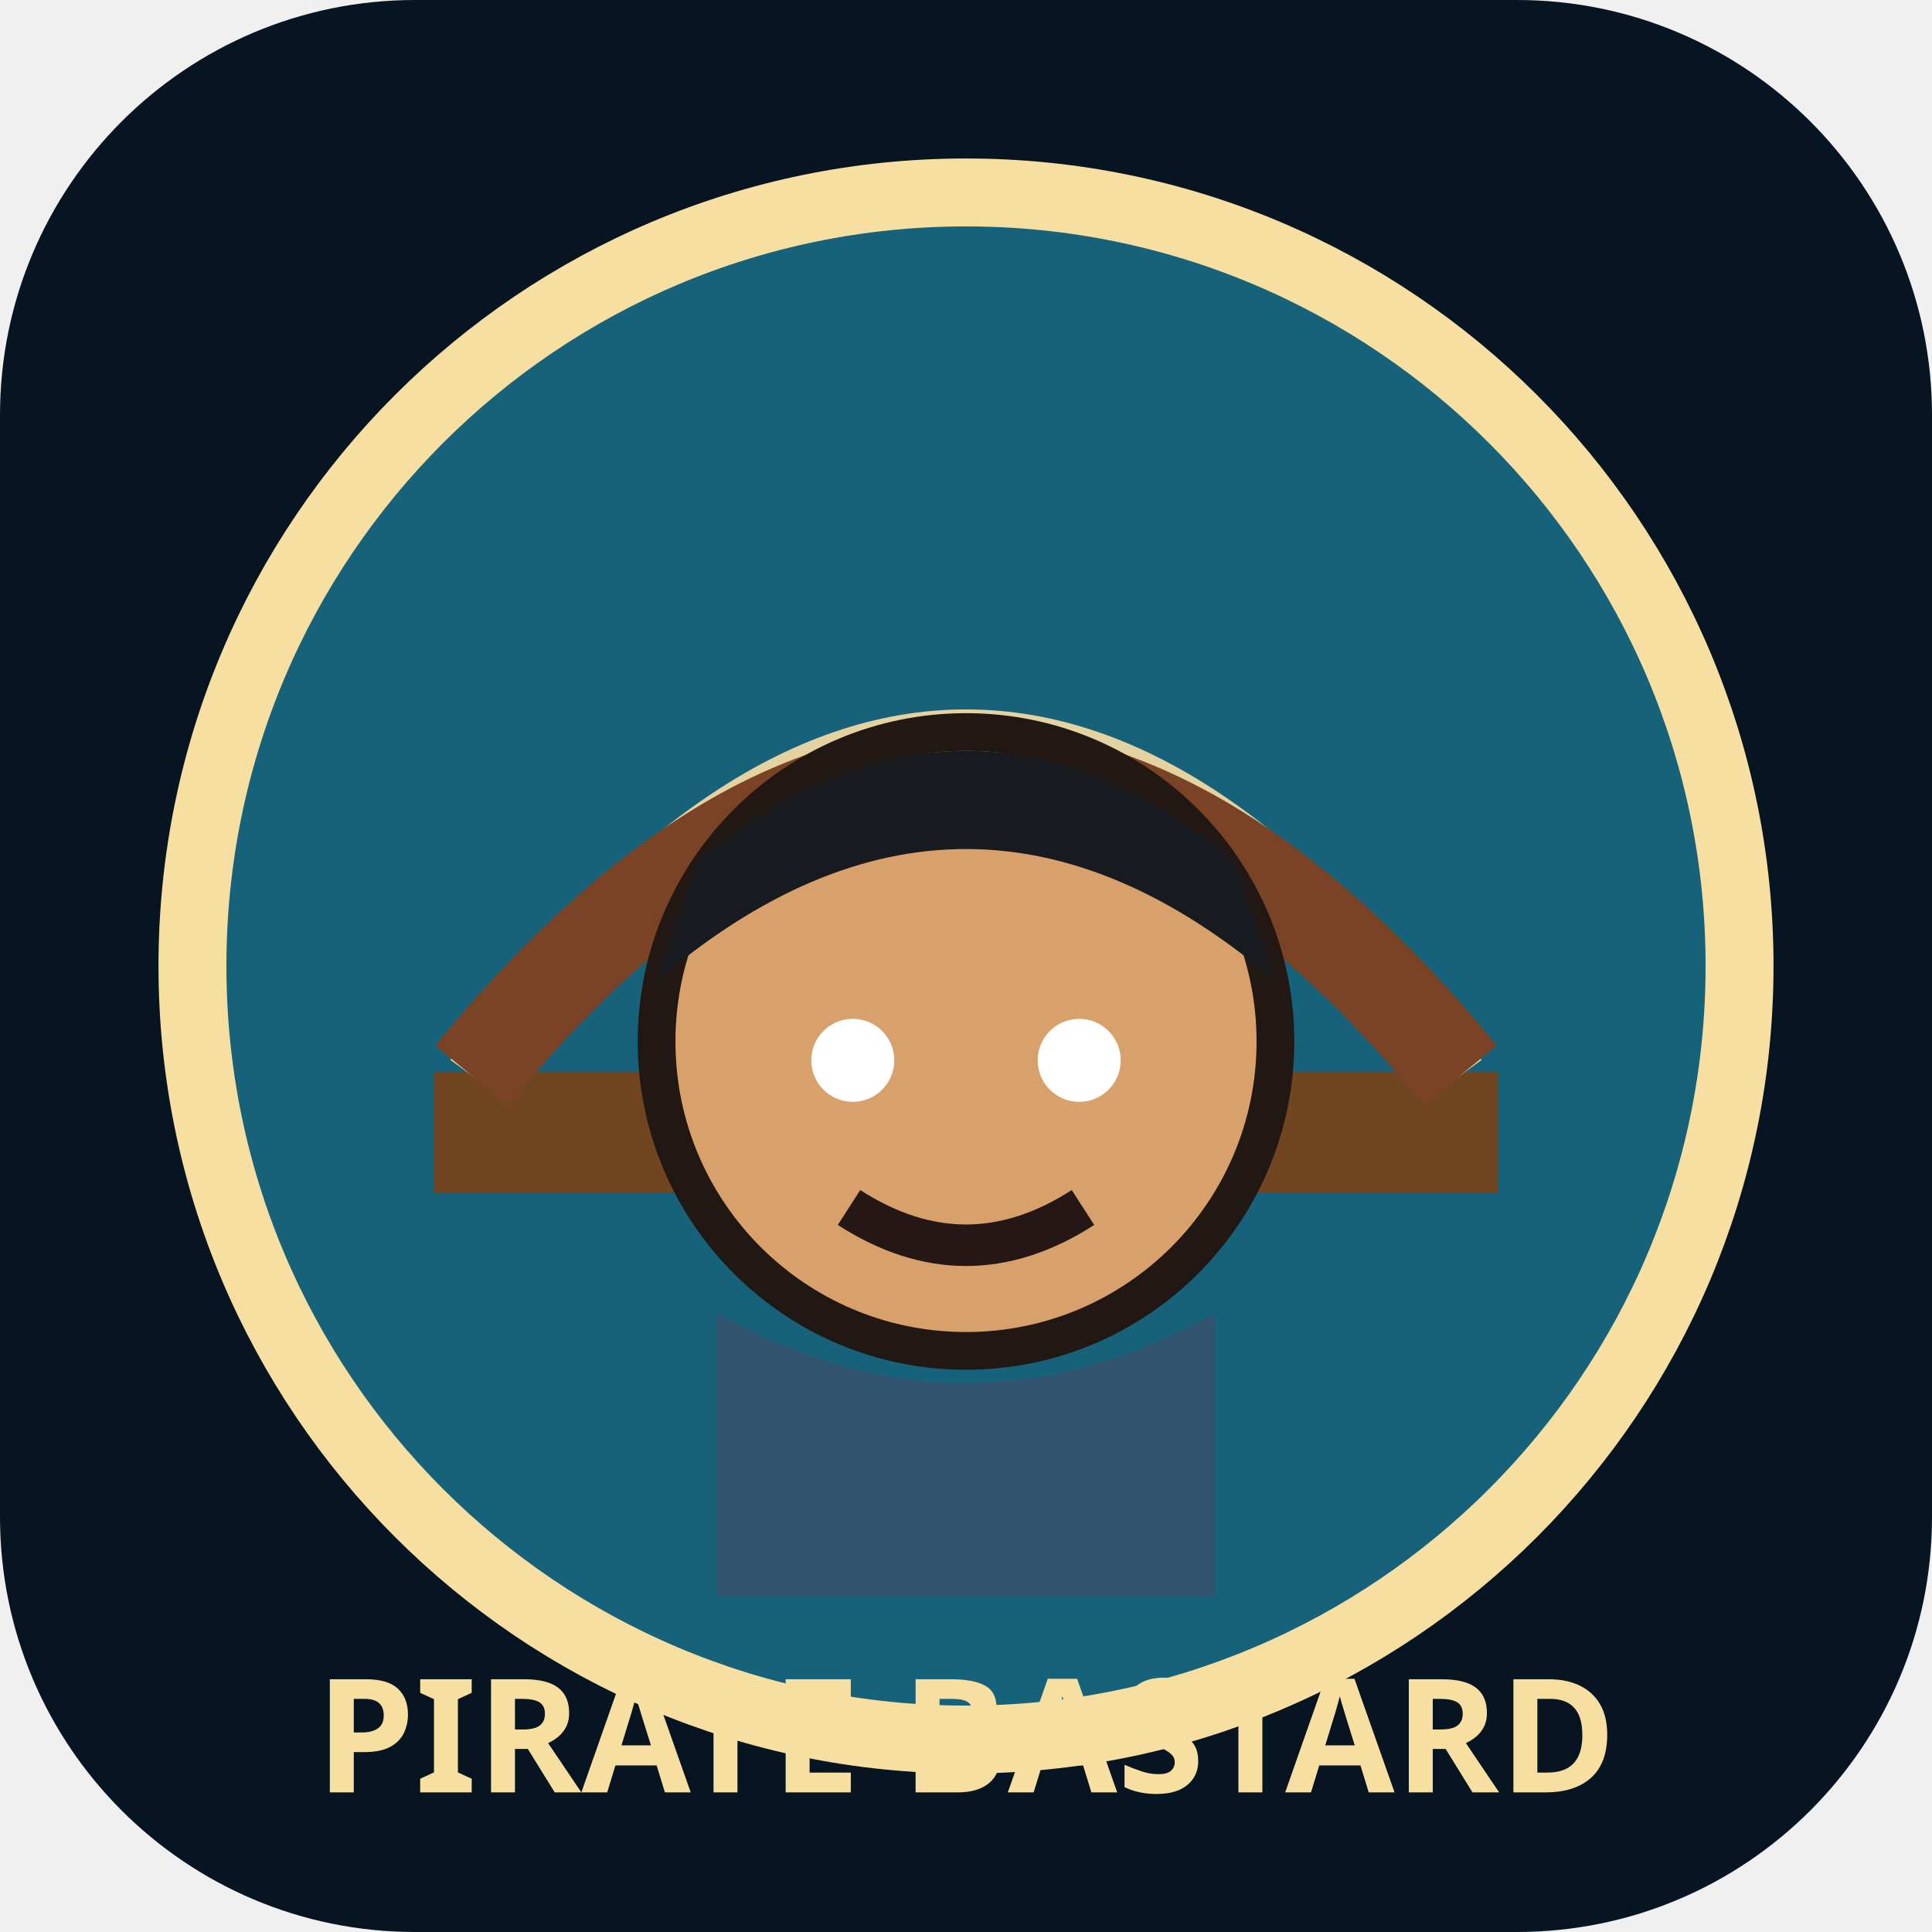
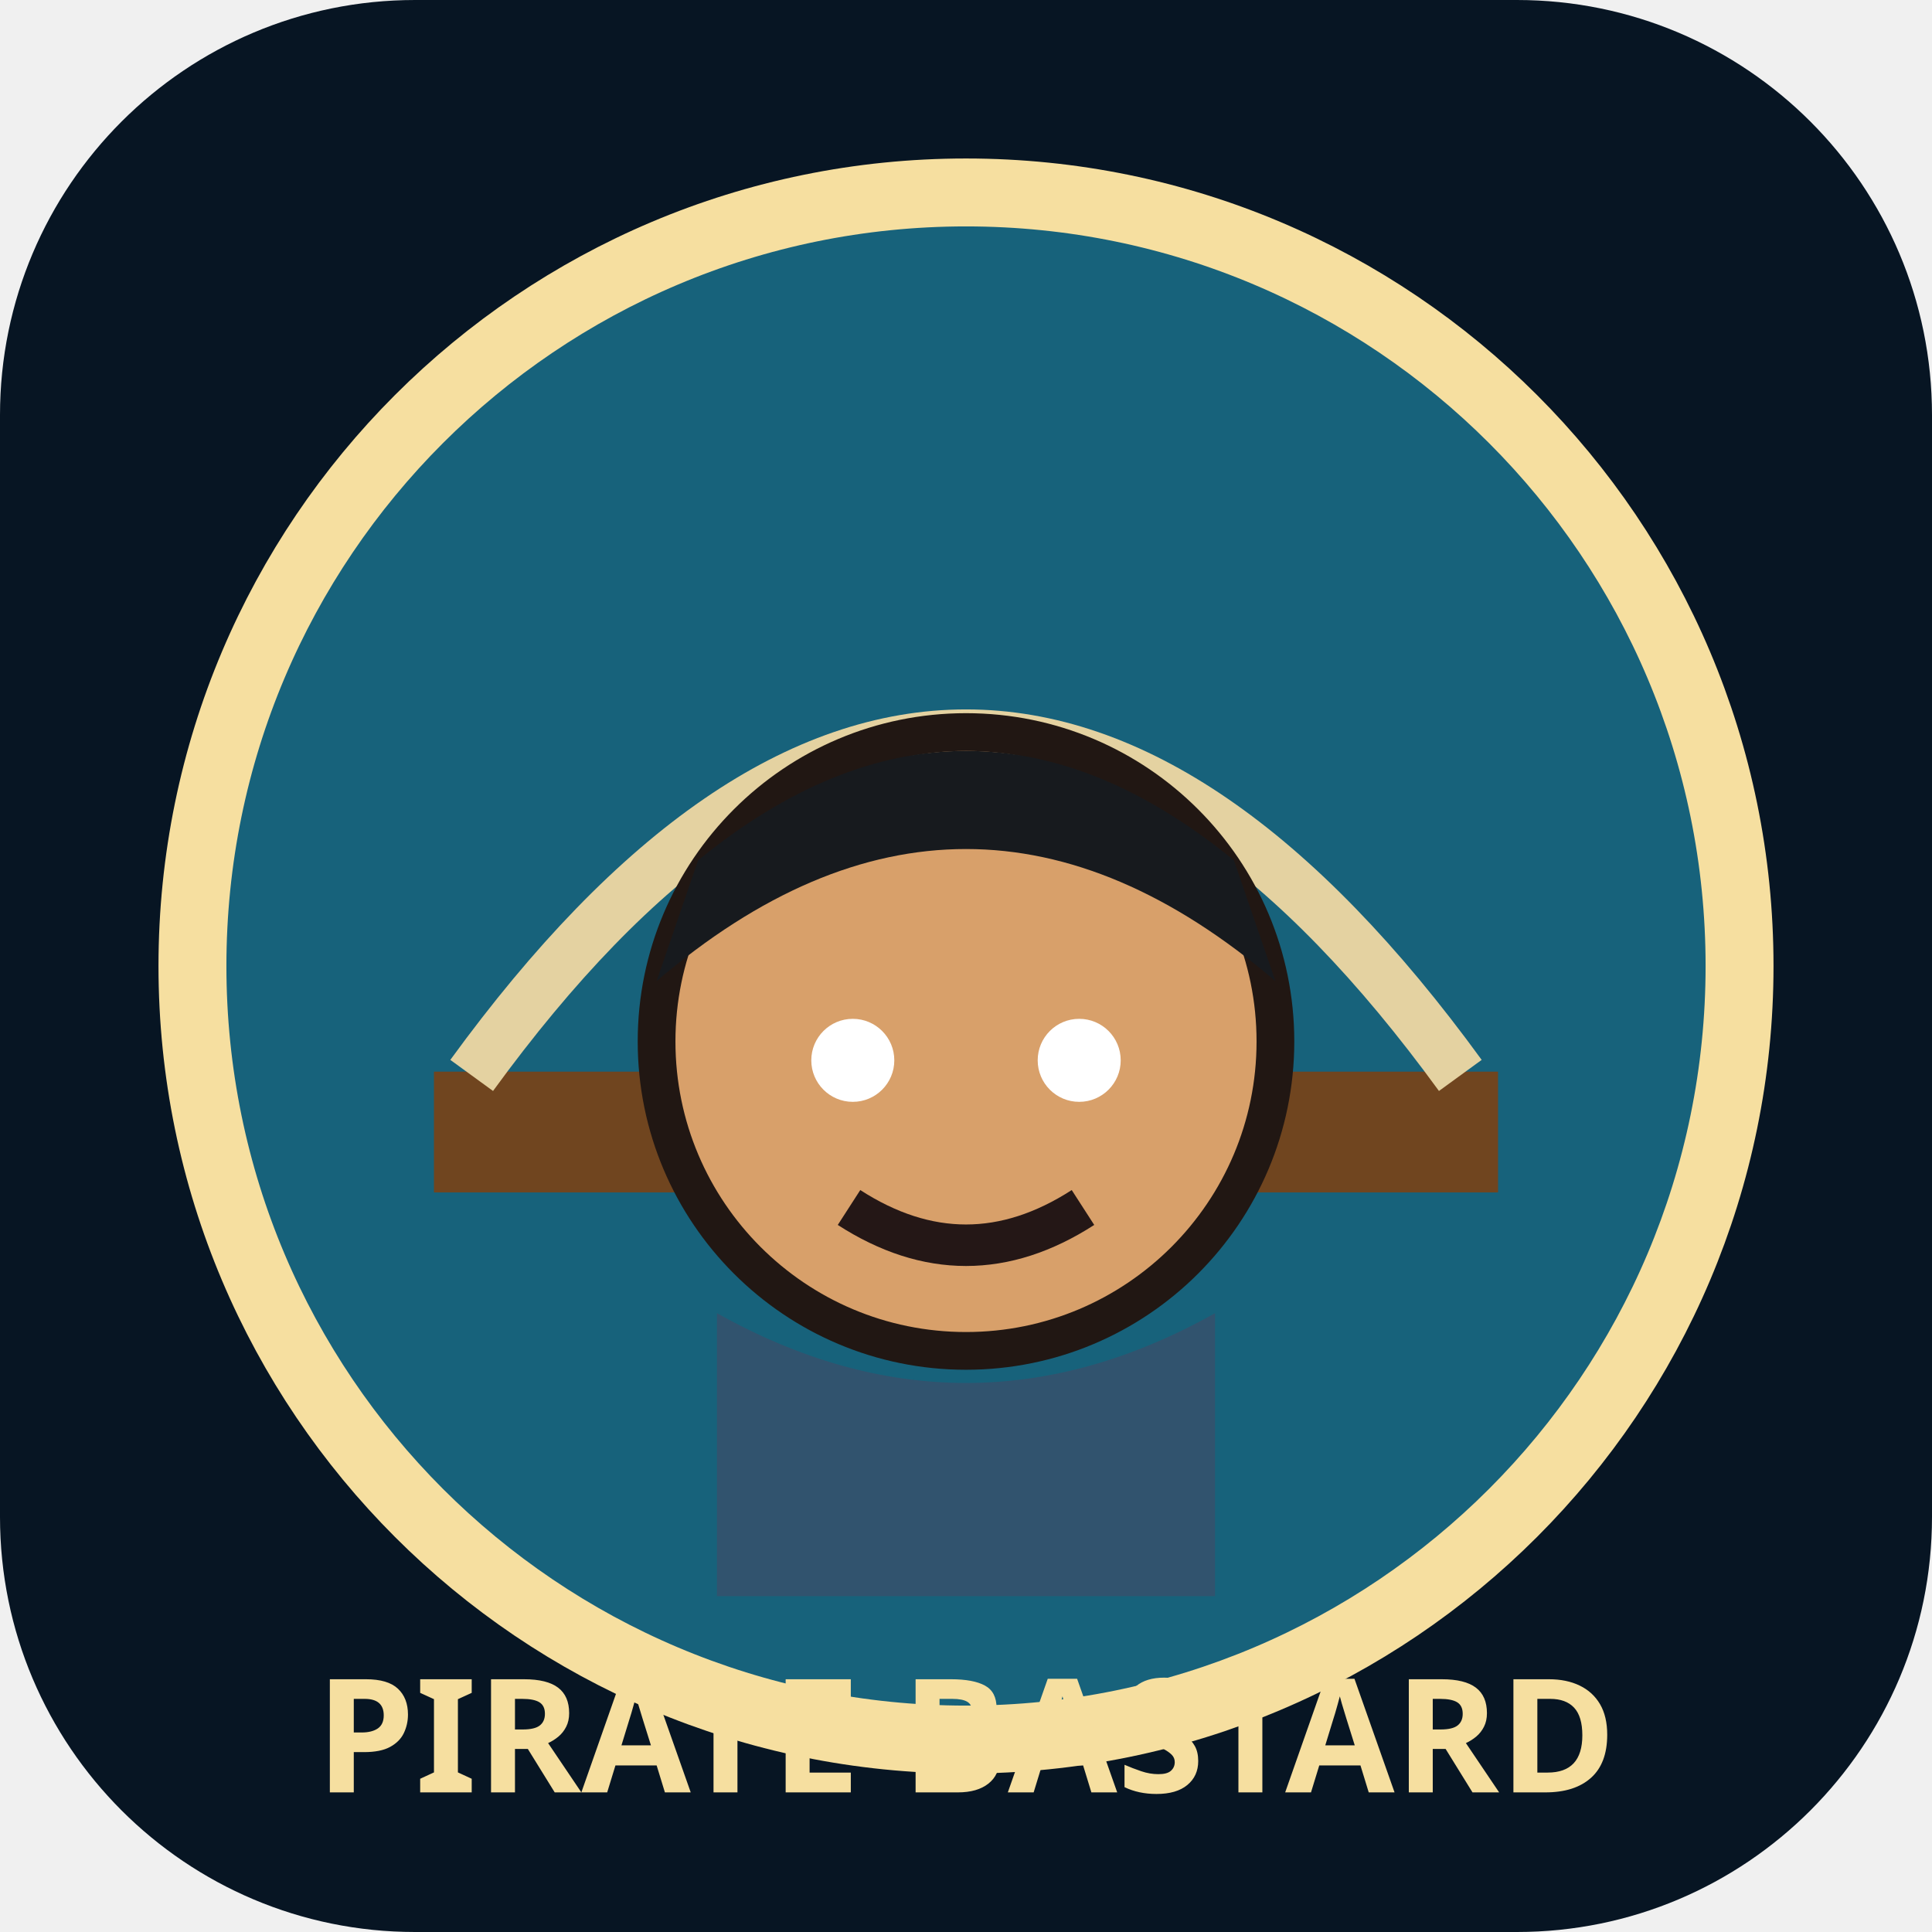
<svg xmlns="http://www.w3.org/2000/svg" viewBox="0 0 512 512">
  <rect width="512" height="512" rx="110" fill="#071523" />
  <circle cx="256" cy="256" r="205" fill="#17627b" stroke="#f6dfa0" stroke-width="18" />
  <path d="M115 300h282" stroke="#70451f" stroke-width="32" />
  <path d="M125 285Q256 105 387 285" fill="none" stroke="#e4d2a1" stroke-width="14" />
-   <path d="M125 285Q256 125 387 285" fill="none" stroke="#7b4326" stroke-width="25" />
  <circle cx="256" cy="276" r="82" fill="#d8a06a" stroke="#211713" stroke-width="10" />
  <path d="M174 260Q256 190 338 260L327 228Q256 170 185 228z" fill="#171a1e" />
  <circle cx="226" cy="281" r="11" fill="#fff" />
  <circle cx="286" cy="281" r="11" fill="#fff" />
  <path d="M225 320q31 20 62 0" fill="none" stroke="#241716" stroke-width="11" />
  <path d="M190 348Q256 385 322 348v75H190z" fill="#31536e" />
  <text x="256" y="475" text-anchor="middle" font-family="system-ui,sans-serif" font-size="42" font-weight="900" fill="#f6dfa0">PIRATE BASTARD</text>
</svg>
